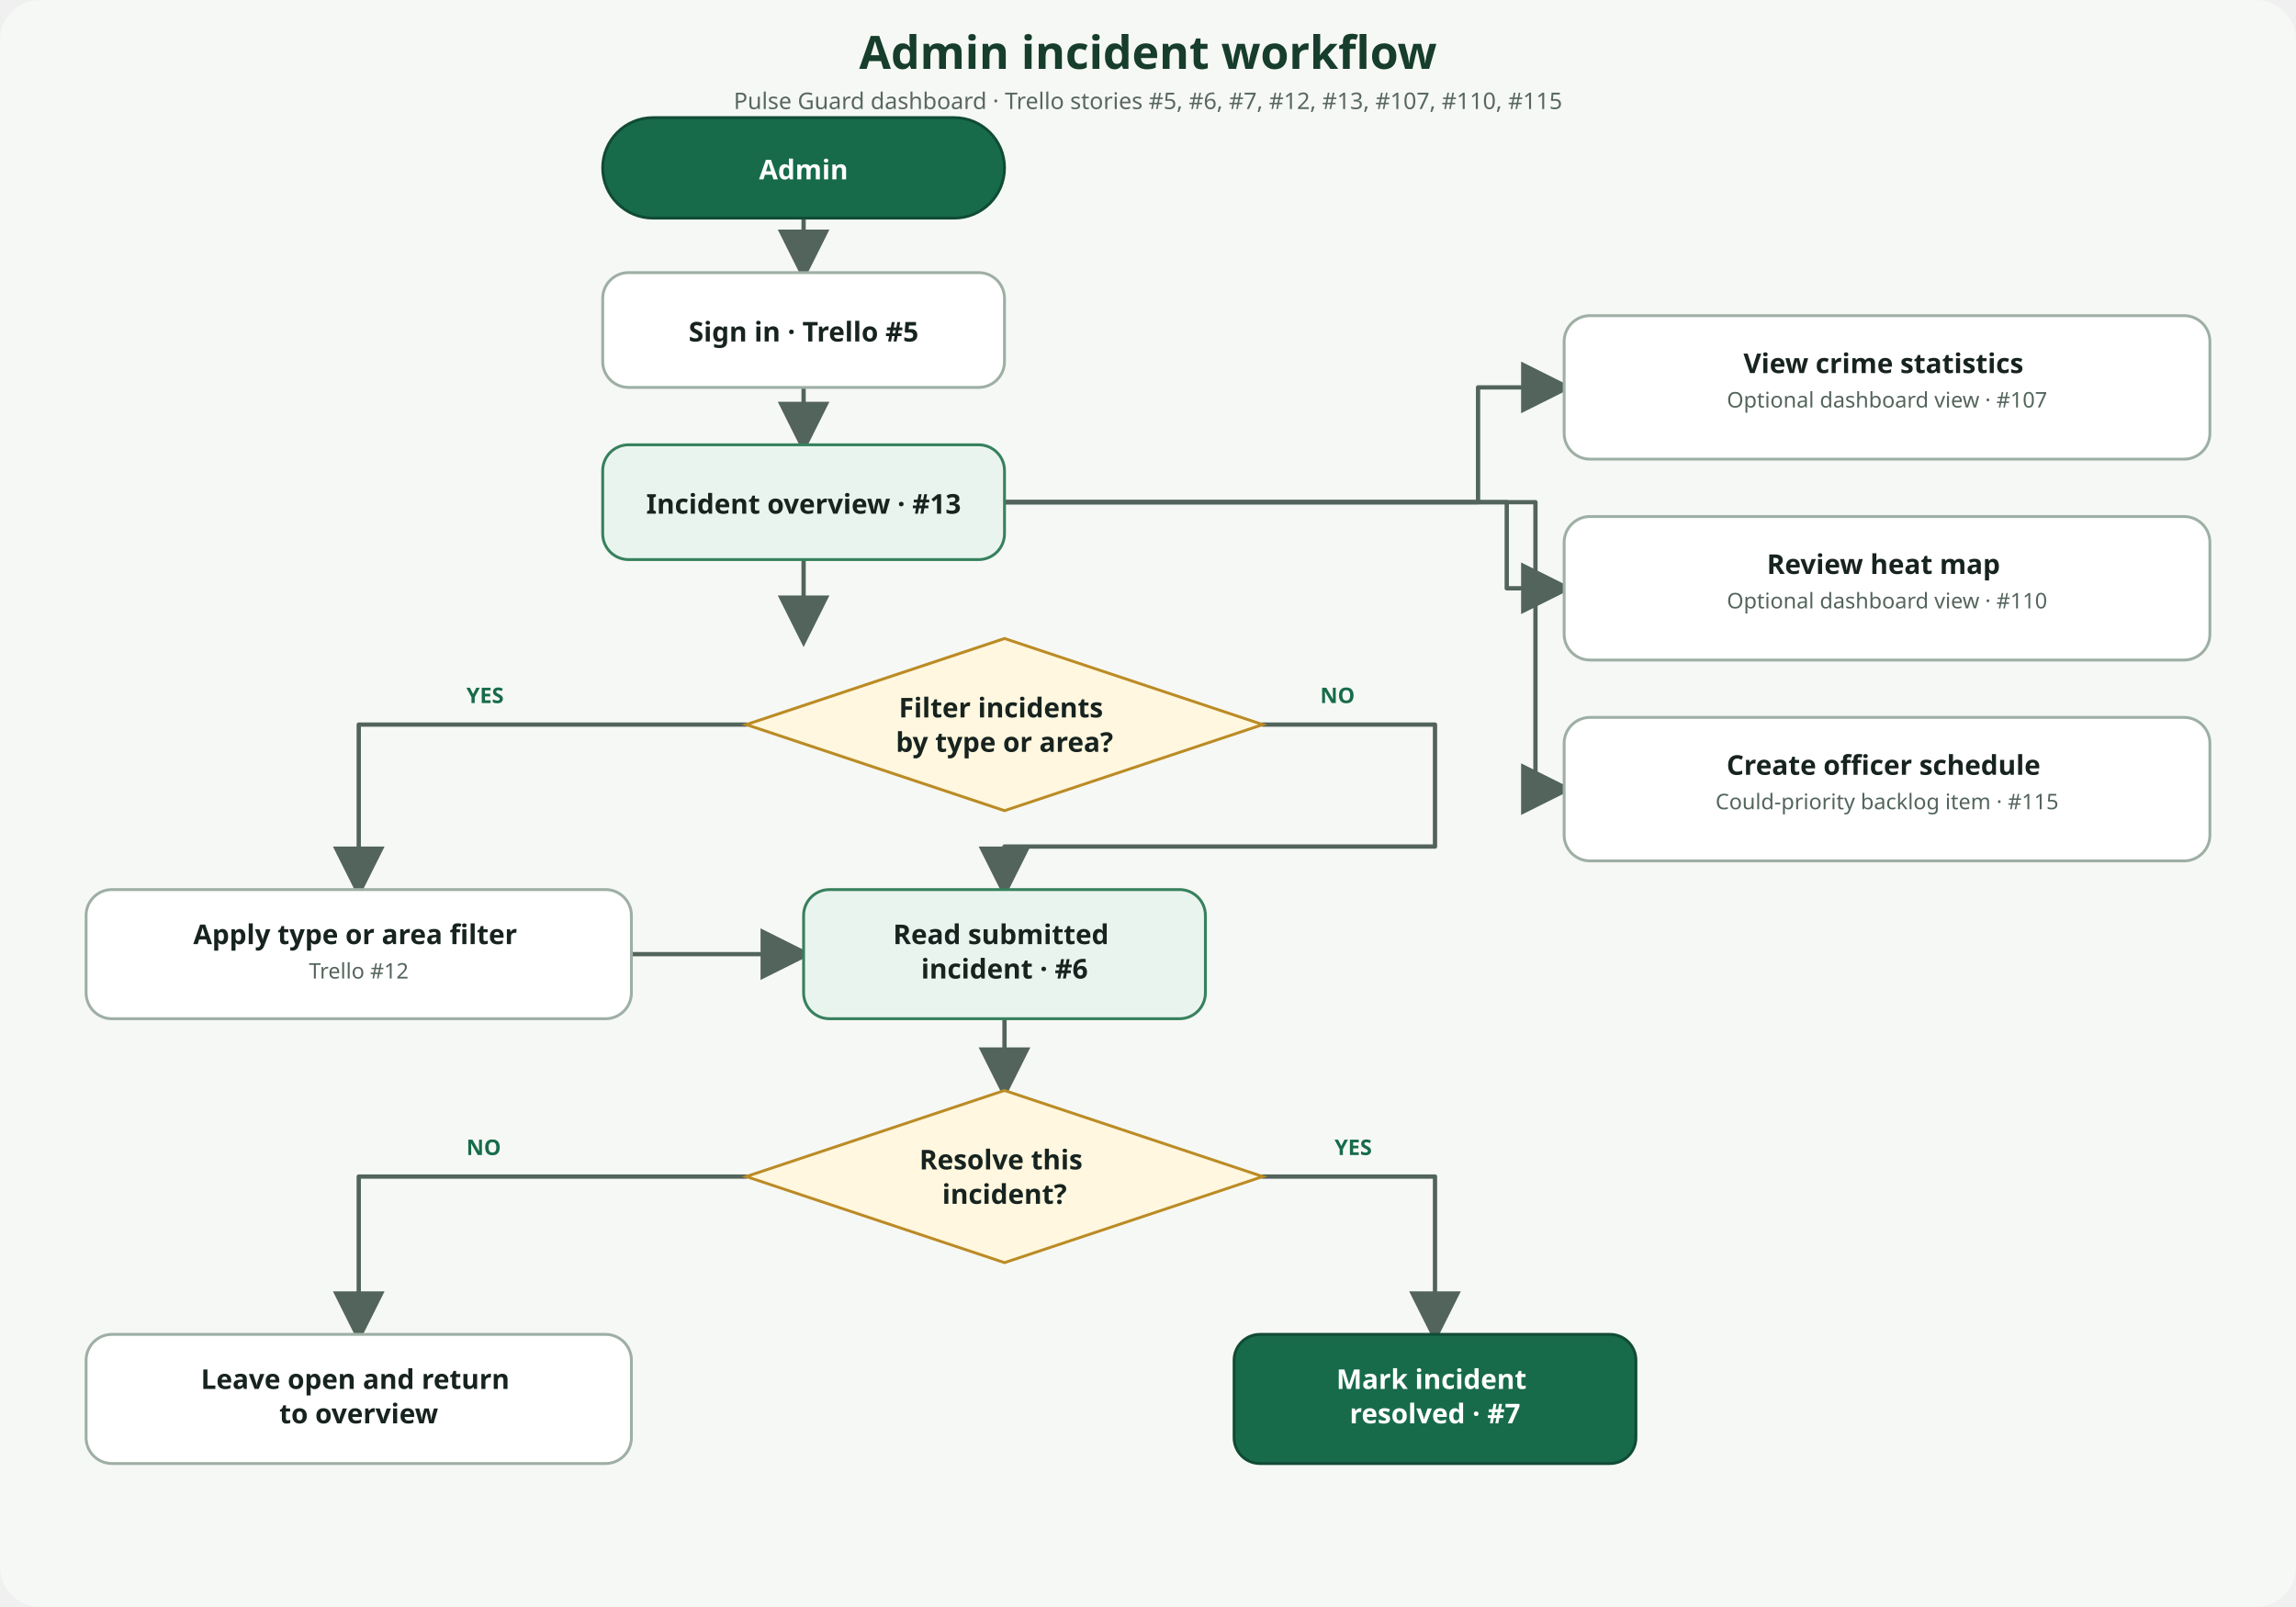
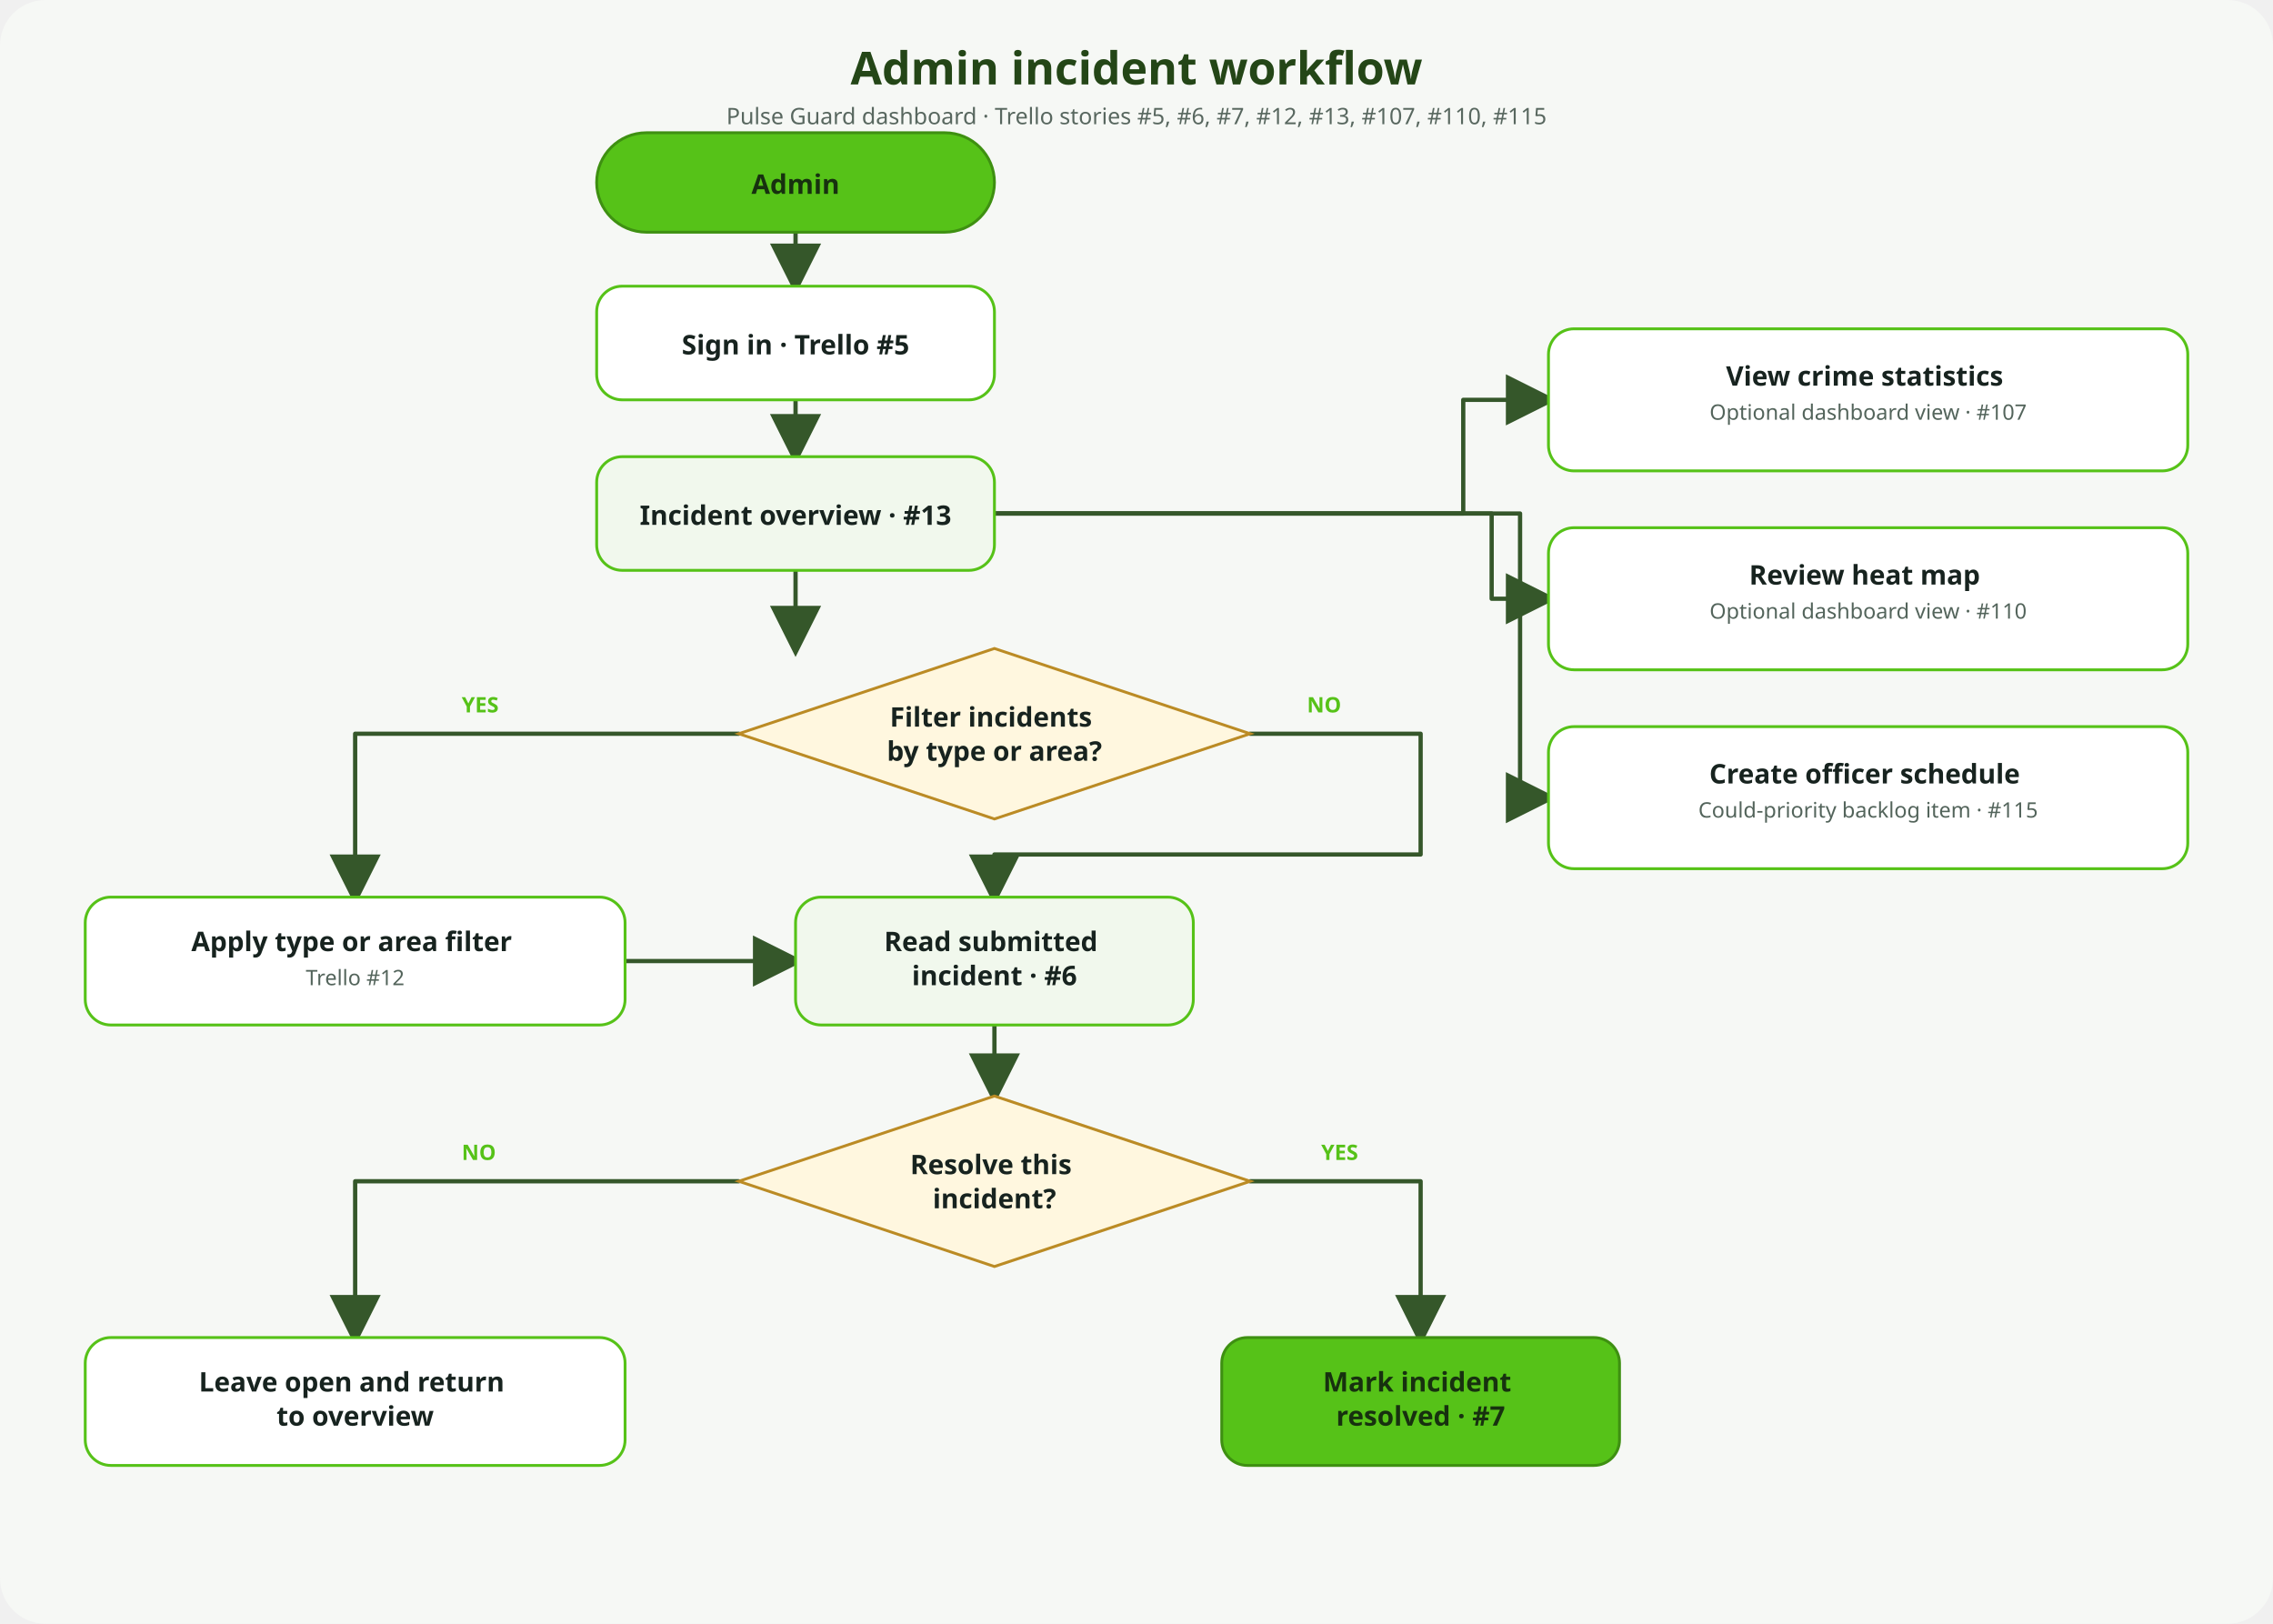
- <svg xmlns="http://www.w3.org/2000/svg" viewBox="0 0 1600 1120" role="img" aria-labelledby="title desc">
-   <defs>
-     <marker id="arrow" markerWidth="12" markerHeight="12" refX="10" refY="6" orient="auto">
-       <path d="M0,0 L12,6 L0,12 z" fill="#52645b" />
-     </marker>
-     <style>
-       .bg{fill:#f6f8f5}.title{font:700 32px system-ui,sans-serif;fill:#173d2c}.sub{font:16px system-ui,sans-serif;fill:#58675f}
-       .line{fill:none;stroke:#52645b;stroke-width:3;marker-end:url(#arrow);stroke-linecap:round;stroke-linejoin:round}
-       .box{fill:#fff;stroke:#9eafa5;stroke-width:2}.action{fill:#eaf4ee;stroke:#37815d;stroke-width:2}.decision{fill:#fff7df;stroke:#bb8b25;stroke-width:2}
-       .start{fill:#176b4b;stroke:#104b36;stroke-width:2}.text{font:600 19px system-ui,sans-serif;fill:#17231f;text-anchor:middle}.small{font:15px system-ui,sans-serif;fill:#53645b;text-anchor:middle}.white{fill:#fff}.tag{font:700 15px system-ui,sans-serif;fill:#176b4b}
+ <svg xmlns="http://www.w3.org/2000/svg" width="1400" height="1000" viewBox="0 0 1400 1000" role="img" aria-labelledby="title desc">
+   <rect width="1400" height="1000" rx="28" fill="#f6f8f5" />
+   <svg x="0" y="0" width="1400" height="1000" viewBox="0 0 1600 1120" preserveAspectRatio="xMidYMid meet">
+     <defs>
+       <marker id="arrow" markerWidth="12" markerHeight="12" refX="10" refY="6" orient="auto">
+         <path d="M0,0 L12,6 L0,12 z" fill="#35572a" />
+       </marker>
+       <style>
+       .bg{fill:#f6f8f5}.title{font:700 32px system-ui,sans-serif;fill:#244617}.sub{font:16px system-ui,sans-serif;fill:#58675f}
+       .line{fill:none;stroke:#35572a;stroke-width:3;marker-end:url(#arrow);stroke-linecap:round;stroke-linejoin:round}
+       .box{fill:#fff;stroke:#56C218;stroke-width:2}.action{fill:#f1f8ed;stroke:#56C218;stroke-width:2}.decision{fill:#fff7df;stroke:#bb8b25;stroke-width:2}
+       .start{fill:#56C218;stroke:#3e9011;stroke-width:2}.text{font:600 19px system-ui,sans-serif;fill:#17231f;text-anchor:middle}.small{font:15px system-ui,sans-serif;fill:#53645b;text-anchor:middle}.white{fill:#17310f}.tag{font:700 15px system-ui,sans-serif;fill:#56C218}
    </style>
-   </defs>
-   <rect class="bg" width="1600" height="1120" rx="28" />
-   <text class="title" x="800" y="48" text-anchor="middle">Admin incident workflow</text>
-   <text class="sub" x="800" y="76" text-anchor="middle">Pulse Guard dashboard · Trello stories #5, #6, #7, #12, #13, #107, #110, #115</text>
-   <path class="line" d="M560 152 V190" />
-   <path class="line" d="M560 270 V310" />
-   <path class="line" d="M560 390 V445" />
-   <path class="line" d="M520 505 H250 V620" />
-   <path class="line" d="M880 505 H1000 V590 H700 V620" />
-   <path class="line" d="M440 665 H560" />
-   <path class="line" d="M700 710 V760" />
-   <path class="line" d="M520 820 H250 V930" />
-   <path class="line" d="M880 820 H1000 V930" />
-   <path class="line" d="M700 350 H1030 V270 H1090" />
-   <path class="line" d="M700 350 H1050 V410 H1090" />
-   <path class="line" d="M700 350 H1070 V550 H1090" />
-   <text class="tag" x="325" y="490">YES</text>
-   <text class="tag" x="920" y="490">NO</text>
-   <text class="tag" x="325" y="805">NO</text>
-   <text class="tag" x="930" y="805">YES</text>
-   <rect class="start" x="420" y="82" width="280" height="70" rx="35" />
-   <text class="text white" x="560" y="125">Admin</text>
-   <rect class="box" x="420" y="190" width="280" height="80" rx="18" />
-   <text class="text" x="560" y="238">Sign in · Trello #5</text>
-   <rect class="action" x="420" y="310" width="280" height="80" rx="18" />
-   <text class="text" x="560" y="358">Incident overview · #13</text>
-   <polygon class="decision" points="700,445 880,505 700,565 520,505" />
-   <text class="text" x="700" y="500">
-     <tspan x="700">Filter incidents</tspan>
-     <tspan x="700" dy="24">by type or area?</tspan>
-   </text>
-   <rect class="box" x="60" y="620" width="380" height="90" rx="18" />
-   <text class="text" x="250" y="658">
-     <tspan x="250">Apply type or area filter</tspan>
-     <tspan class="small" x="250" dy="24">Trello #12</tspan>
-   </text>
-   <rect class="action" x="560" y="620" width="280" height="90" rx="18" />
-   <text class="text" x="700" y="658">
-     <tspan x="700">Read submitted</tspan>
-     <tspan x="700" dy="24">incident · #6</tspan>
-   </text>
-   <polygon class="decision" points="700,760 880,820 700,880 520,820" />
-   <text class="text" x="700" y="815">
-     <tspan x="700">Resolve this</tspan>
-     <tspan x="700" dy="24">incident?</tspan>
-   </text>
-   <rect class="box" x="60" y="930" width="380" height="90" rx="18" />
-   <text class="text" x="250" y="968">
-     <tspan x="250">Leave open and return</tspan>
-     <tspan x="250" dy="24">to overview</tspan>
-   </text>
-   <rect class="start" x="860" y="930" width="280" height="90" rx="18" />
-   <text class="text white" x="1000" y="968">
-     <tspan x="1000">Mark incident</tspan>
-     <tspan x="1000" dy="24">resolved · #7</tspan>
-   </text>
-   <rect class="box" x="1090" y="220" width="450" height="100" rx="18" />
-   <text class="text" x="1315" y="260">
-     <tspan x="1315">View crime statistics</tspan>
-     <tspan class="small" x="1315" dy="24">Optional dashboard view · #107</tspan>
-   </text>
-   <rect class="box" x="1090" y="360" width="450" height="100" rx="18" />
-   <text class="text" x="1315" y="400">
-     <tspan x="1315">Review heat map</tspan>
-     <tspan class="small" x="1315" dy="24">Optional dashboard view · #110</tspan>
-   </text>
-   <rect class="box" x="1090" y="500" width="450" height="100" rx="18" />
-   <text class="text" x="1315" y="540">
-     <tspan x="1315">Create officer schedule</tspan>
-     <tspan class="small" x="1315" dy="24">Could-priority backlog item · #115</tspan>
-   </text>
+     </defs>
+     <rect class="bg" width="1600" height="1120" rx="28" />
+     <text class="title" x="800" y="48" text-anchor="middle">Admin incident workflow</text>
+     <text class="sub" x="800" y="76" text-anchor="middle">Pulse Guard dashboard · Trello stories #5, #6, #7, #12, #13, #107, #110, #115</text>
+     <path class="line" d="M560 152 V190" />
+     <path class="line" d="M560 270 V310" />
+     <path class="line" d="M560 390 V445" />
+     <path class="line" d="M520 505 H250 V620" />
+     <path class="line" d="M880 505 H1000 V590 H700 V620" />
+     <path class="line" d="M440 665 H560" />
+     <path class="line" d="M700 710 V760" />
+     <path class="line" d="M520 820 H250 V930" />
+     <path class="line" d="M880 820 H1000 V930" />
+     <path class="line" d="M700 350 H1030 V270 H1090" />
+     <path class="line" d="M700 350 H1050 V410 H1090" />
+     <path class="line" d="M700 350 H1070 V550 H1090" />
+     <text class="tag" x="325" y="490">YES</text>
+     <text class="tag" x="920" y="490">NO</text>
+     <text class="tag" x="325" y="805">NO</text>
+     <text class="tag" x="930" y="805">YES</text>
+     <rect class="start" x="420" y="82" width="280" height="70" rx="35" />
+     <text class="text white" x="560" y="125">Admin</text>
+     <rect class="box" x="420" y="190" width="280" height="80" rx="18" />
+     <text class="text" x="560" y="238">Sign in · Trello #5</text>
+     <rect class="action" x="420" y="310" width="280" height="80" rx="18" />
+     <text class="text" x="560" y="358">Incident overview · #13</text>
+     <polygon class="decision" points="700,445 880,505 700,565 520,505" />
+     <text class="text" x="700" y="500">
+       <tspan x="700">Filter incidents</tspan>
+       <tspan x="700" dy="24">by type or area?</tspan>
+     </text>
+     <rect class="box" x="60" y="620" width="380" height="90" rx="18" />
+     <text class="text" x="250" y="658">
+       <tspan x="250">Apply type or area filter</tspan>
+       <tspan class="small" x="250" dy="24">Trello #12</tspan>
+     </text>
+     <rect class="action" x="560" y="620" width="280" height="90" rx="18" />
+     <text class="text" x="700" y="658">
+       <tspan x="700">Read submitted</tspan>
+       <tspan x="700" dy="24">incident · #6</tspan>
+     </text>
+     <polygon class="decision" points="700,760 880,820 700,880 520,820" />
+     <text class="text" x="700" y="815">
+       <tspan x="700">Resolve this</tspan>
+       <tspan x="700" dy="24">incident?</tspan>
+     </text>
+     <rect class="box" x="60" y="930" width="380" height="90" rx="18" />
+     <text class="text" x="250" y="968">
+       <tspan x="250">Leave open and return</tspan>
+       <tspan x="250" dy="24">to overview</tspan>
+     </text>
+     <rect class="start" x="860" y="930" width="280" height="90" rx="18" />
+     <text class="text white" x="1000" y="968">
+       <tspan x="1000">Mark incident</tspan>
+       <tspan x="1000" dy="24">resolved · #7</tspan>
+     </text>
+     <rect class="box" x="1090" y="220" width="450" height="100" rx="18" />
+     <text class="text" x="1315" y="260">
+       <tspan x="1315">View crime statistics</tspan>
+       <tspan class="small" x="1315" dy="24">Optional dashboard view · #107</tspan>
+     </text>
+     <rect class="box" x="1090" y="360" width="450" height="100" rx="18" />
+     <text class="text" x="1315" y="400">
+       <tspan x="1315">Review heat map</tspan>
+       <tspan class="small" x="1315" dy="24">Optional dashboard view · #110</tspan>
+     </text>
+     <rect class="box" x="1090" y="500" width="450" height="100" rx="18" />
+     <text class="text" x="1315" y="540">
+       <tspan x="1315">Create officer schedule</tspan>
+       <tspan class="small" x="1315" dy="24">Could-priority backlog item · #115</tspan>
+     </text>
+   </svg>
</svg>
